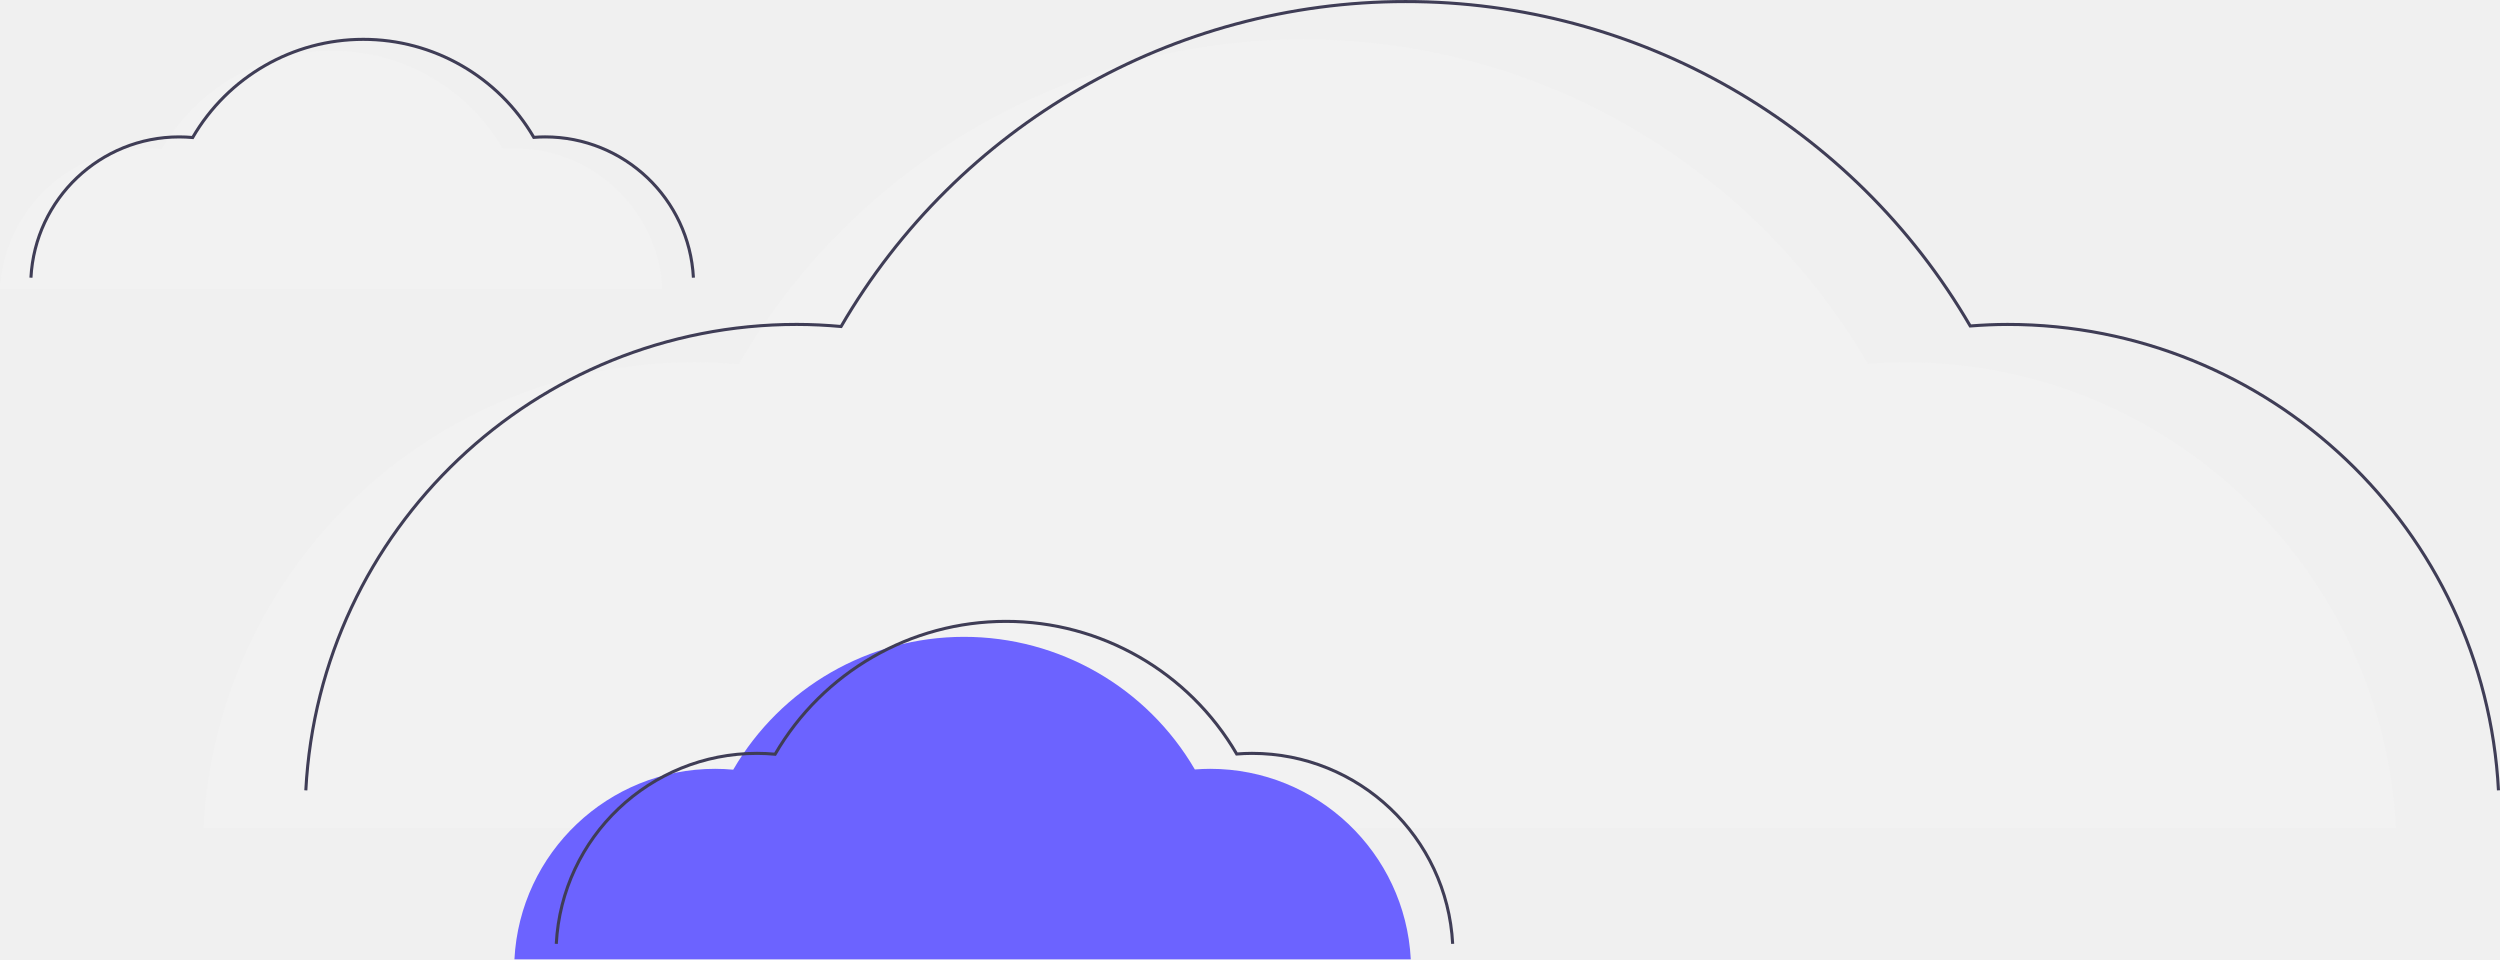
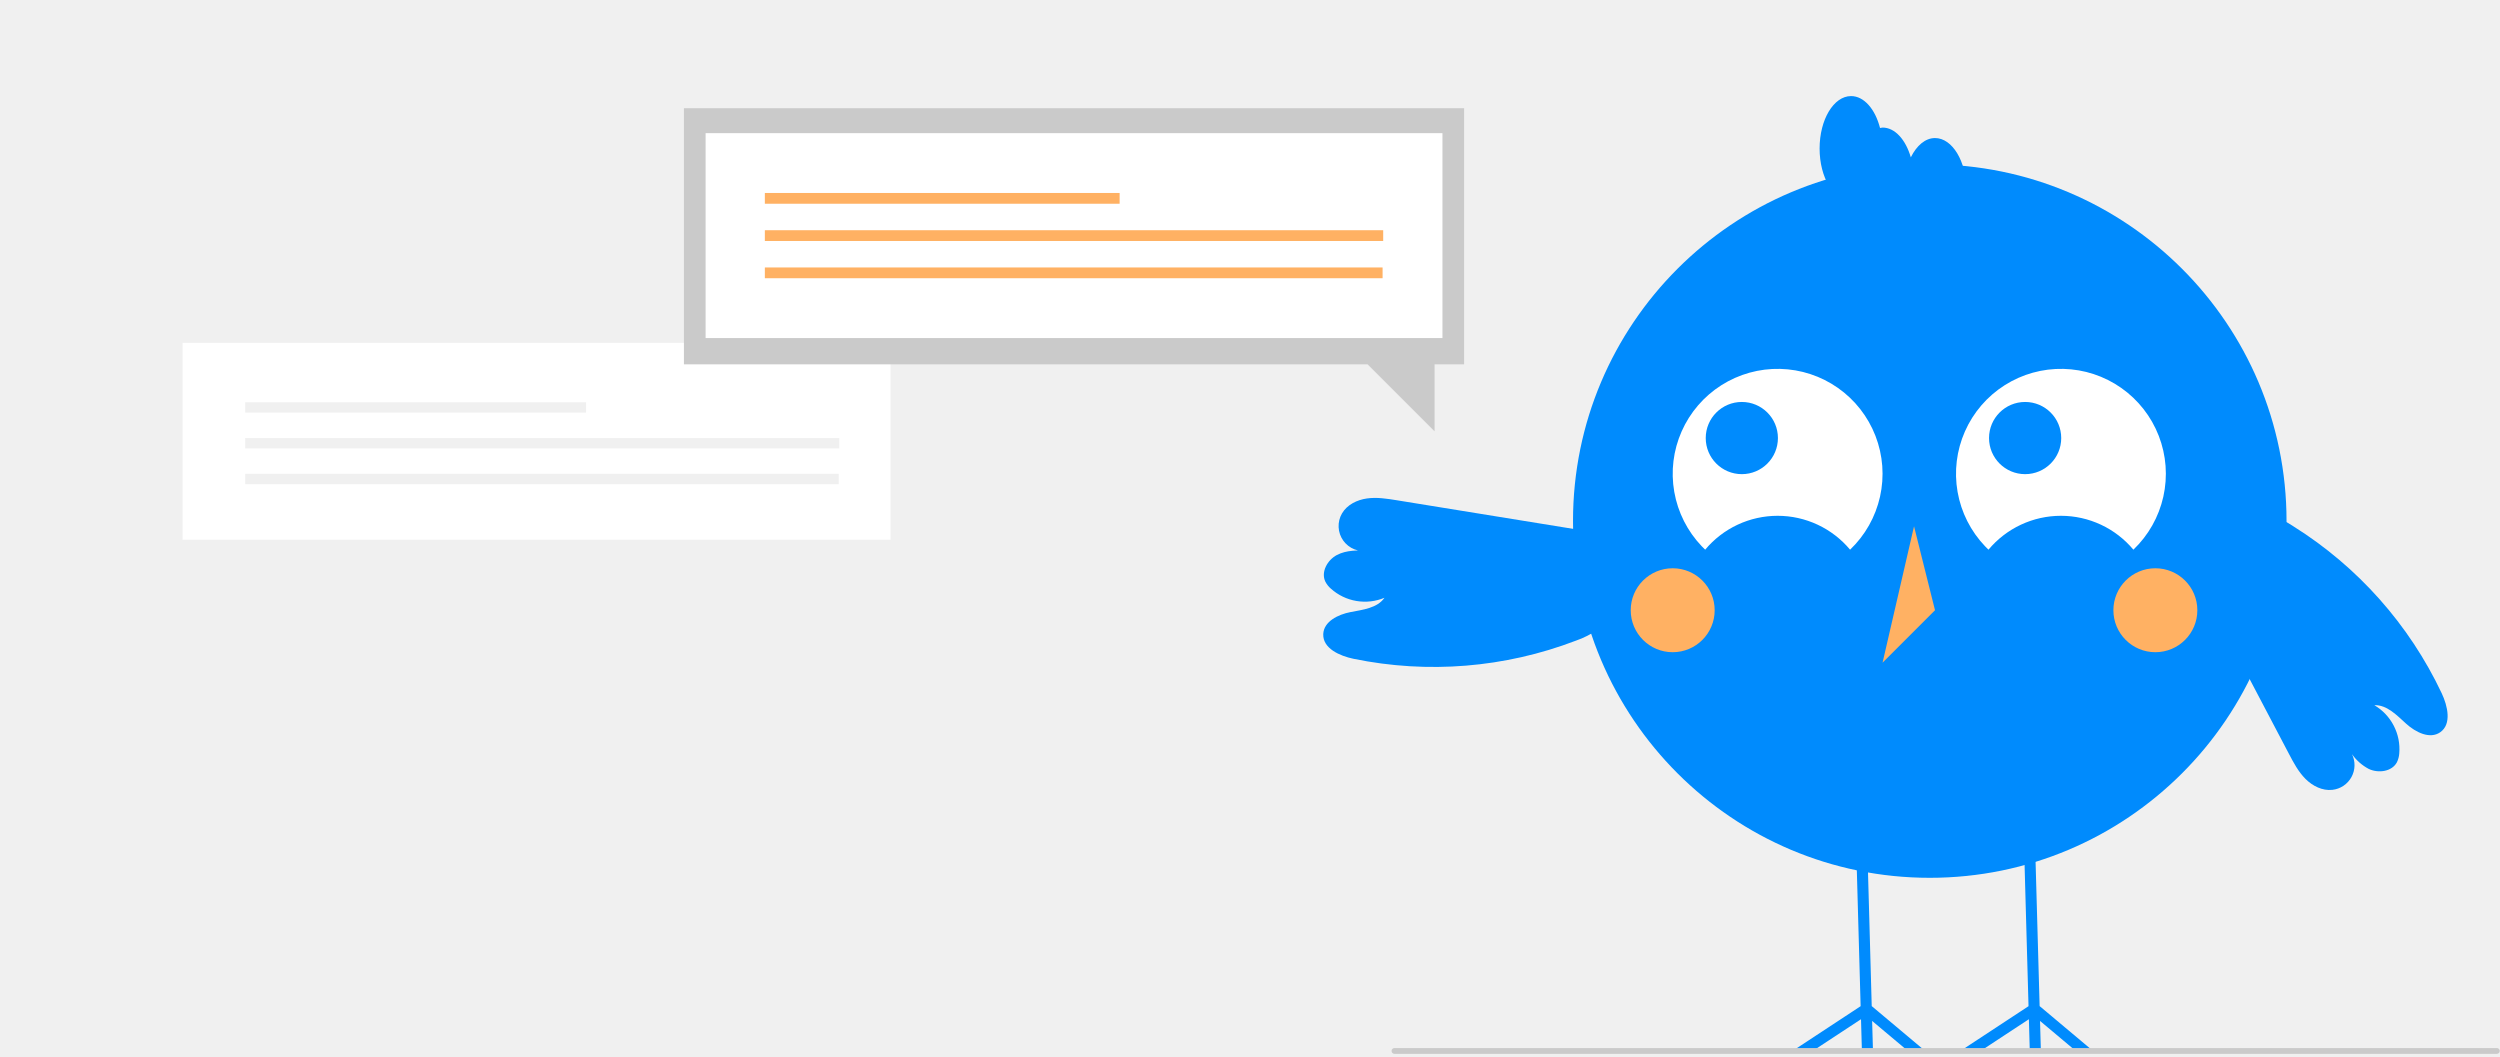
- <svg xmlns="http://www.w3.org/2000/svg" width="811.453" height="311.372" viewBox="0 0 811.453 311.372" role="img" artist="Katerina Limpitsouni" source="https://undraw.co/">
-   <g transform="translate(-411.975 -357.501)">
-     <path d="M831.938,243.782a48.214,48.214,0,0,1,48.147-45.694c1.465,0,2.912.076,4.344.2a64.058,64.058,0,0,1,110.733-.052c1.208-.091,2.424-.152,3.656-.152a48.214,48.214,0,0,1,48.147,45.693" transform="translate(-419.962 207.558)" fill="#f2f2f2" />
-     <path d="M844.569,239.117a48.214,48.214,0,0,1,48.147-45.694c1.465,0,2.912.076,4.344.2a64.058,64.058,0,0,1,110.733-.052c1.208-.091,2.424-.152,3.656-.152a48.214,48.214,0,0,1,48.147,45.693" transform="translate(-422.552 208.515)" fill="none" stroke="#3f3d56" stroke-miterlimit="10" stroke-width="1" />
-     <path d="M155.988,539.473A159.577,159.577,0,0,1,315.344,388.236c4.85,0,9.639.253,14.379.677a212.017,212.017,0,0,1,366.5-.173c4-.3,8.024-.5,12.1-.5A159.577,159.577,0,0,1,867.679,539.473" transform="translate(322.013 86.835)" fill="#f2f2f2" />
-     <path d="M197.794,524.033A159.577,159.577,0,0,1,357.15,372.8c4.85,0,9.639.253,14.379.677a212.017,212.017,0,0,1,366.5-.173c4-.3,8.024-.5,12.1-.5A159.577,159.577,0,0,1,909.485,524.033" transform="translate(313.444 90)" fill="none" stroke="#3f3d56" stroke-miterlimit="10" stroke-width="1" />
-     <path d="M84.962,212.741a65.236,65.236,0,0,1,65.146-61.827c1.983,0,3.94.1,5.878.277a86.674,86.674,0,0,1,149.827-.071c1.635-.123,3.28-.206,4.946-.206a65.236,65.236,0,0,1,65.146,61.825" transform="translate(493.985 456.133)" fill="#6c63ff" />
-     <path d="M102.053,206.428A65.236,65.236,0,0,1,167.2,144.6c1.983,0,3.94.1,5.878.277a86.674,86.674,0,0,1,149.828-.071c1.635-.123,3.28-.206,4.946-.206A65.236,65.236,0,0,1,393,206.427" transform="translate(490.482 457.427)" fill="none" stroke="#3f3d56" stroke-miterlimit="10" stroke-width="1" />
+ <svg xmlns="http://www.w3.org/2000/svg" width="864" height="365" viewBox="0 0 864 365" fill="none">
+   <g clip-path="url(#clip0_40_1022)">
+     <path d="M314.963 110.223H55.905V195.268H65.718V217.511L87.96 195.268H314.963V110.223Z" fill="#F0F0F0" />
+     <path d="M307.767 118.505H63.101V186.541H307.767V118.505Z" fill="white" />
+     <path d="M202.539 139.022H84.738V142.597H202.539V139.022Z" fill="#F0F0F0" />
+     <path d="M290.055 151.39H84.738V154.965H290.055V151.39Z" fill="#F0F0F0" />
+     <path d="M289.854 163.756H84.738V167.331H289.854V163.756Z" fill="#F0F0F0" />
+     <path d="M524.031 351.07C524.031 351.07 525.518 319.911 556.003 323.533Z" fill="#F0F0F0" />
+     <path d="M515.418 321.418C523.844 321.418 530.675 314.587 530.675 306.161C530.675 297.735 523.844 290.904 515.418 290.904C506.992 290.904 500.161 297.735 500.161 306.161C500.161 314.587 506.992 321.418 515.418 321.418Z" fill="#F0F0F0" />
+     <path d="M517.242 331.853H512.936V362H517.242V331.853Z" fill="#F0F0F0" />
+     <path d="M666.929 303.37C735.024 303.37 790.226 248.168 790.226 180.074C790.226 111.979 735.024 56.777 666.929 56.777C598.835 56.777 543.633 111.979 543.633 180.074C543.633 248.168 598.835 303.37 666.929 303.37Z" fill="#008BFD" />
+     <path d="M589.307 189.971C592.369 186.305 596.199 183.356 600.525 181.332C604.852 179.309 609.571 178.26 614.347 178.26C619.124 178.26 623.842 179.309 628.169 181.332C632.496 183.356 636.326 186.305 639.388 189.971C644.576 185.018 648.178 178.638 649.74 171.638C651.303 164.638 650.754 157.332 648.164 150.644C645.573 143.956 641.058 138.186 635.188 134.064C629.319 129.942 622.359 127.653 615.189 127.486C608.018 127.32 600.96 129.284 594.905 133.129C588.851 136.974 584.073 142.528 581.175 149.089C578.277 155.65 577.39 162.923 578.626 169.988C579.861 177.053 583.164 183.593 588.117 188.781C588.504 189.187 588.901 189.583 589.307 189.971Z" fill="white" />
+     <path d="M687.219 189.971C690.281 186.305 694.111 183.356 698.437 181.332C702.764 179.309 707.483 178.26 712.259 178.26C717.036 178.26 721.754 179.309 726.081 181.332C730.408 183.356 734.237 186.305 737.3 189.971C742.487 185.018 746.09 178.638 747.652 171.638C749.214 164.638 748.666 157.332 746.075 150.644C743.485 143.956 738.97 138.186 733.1 134.064C727.231 129.942 720.271 127.653 713.1 127.486C705.93 127.32 698.871 129.284 692.817 133.129C686.763 136.974 681.985 142.528 679.087 149.089C676.189 155.65 675.302 162.923 676.538 169.988C677.773 177.053 681.076 183.593 686.029 188.781C686.416 189.187 686.813 189.583 687.219 189.971Z" fill="white" />
+     <path d="M601.977 163.867C608.866 163.867 614.451 158.282 614.451 151.392C614.451 144.503 608.866 138.918 601.977 138.918C595.087 138.918 589.502 144.503 589.502 151.392C589.502 158.282 595.087 163.867 601.977 163.867Z" fill="#008BFD" />
+     <path d="M699.885 163.867C706.774 163.867 712.359 158.282 712.359 151.392C712.359 144.503 706.774 138.918 699.885 138.918C692.996 138.918 687.411 144.503 687.411 151.392C687.411 158.282 692.996 163.867 699.885 163.867Z" fill="#008BFD" />
+     <path d="M578.083 225.403C586.095 225.403 592.589 218.909 592.589 210.898C592.589 202.886 586.095 196.392 578.083 196.392C570.072 196.392 563.578 202.886 563.578 210.898C563.578 218.909 570.072 225.403 578.083 225.403Z" fill="#FFB163" />
+     <path d="M744.897 225.403C752.908 225.403 759.402 218.909 759.402 210.898C759.402 202.886 752.908 196.392 744.897 196.392C736.885 196.392 730.391 202.886 730.391 210.898C730.391 218.909 736.885 225.403 744.897 225.403Z" fill="#FFB163" />
+     <path d="M661.49 181.886L650.611 229.029L668.742 210.898L661.49 181.886Z" fill="#FFB163" />
+     <path d="M717.39 363.205L705.038 352.839L705.326 363.205H701.49L701.183 352.244L684.507 363.205H677.526L701.059 347.737L700.147 315.258L699.466 290.728L703.293 290.623L703.984 315.258L704.894 347.708L723.354 363.205H717.39Z" fill="#008BFD" />
+     <path d="M659.363 363.205L647.012 352.839L647.3 363.205H643.474L643.167 352.244L626.49 363.205H619.509L643.033 347.737L642.122 315.258L641.441 290.728L645.276 290.623L645.967 315.258L646.868 347.708L665.328 363.205H659.363Z" fill="#008BFD" />
+     <path d="M668.743 47.711C665.359 47.711 662.375 50.339 660.38 54.376C658.621 48.306 654.926 44.085 650.611 44.085C650.317 44.114 650.027 44.163 649.74 44.231C648.081 37.751 644.226 33.206 639.732 33.206C633.723 33.206 628.853 41.324 628.853 51.337C628.853 61.351 633.723 69.469 639.732 69.469C640.025 69.44 640.316 69.391 640.603 69.323C642.261 75.803 646.116 80.348 650.611 80.348C653.994 80.348 656.978 77.72 658.974 73.684C660.732 79.754 664.427 83.975 668.743 83.975C674.751 83.975 679.622 75.857 679.622 65.843C679.622 55.829 674.751 47.711 668.743 47.711Z" fill="#008BFD" />
+     <path d="M550.682 183.91L482.761 172.893C479.339 172.338 475.854 171.782 472.42 172.265C468.986 172.748 465.549 174.439 463.799 177.432C462.958 178.871 462.55 180.521 462.624 182.186C462.699 183.851 463.253 185.459 464.219 186.816C465.186 188.174 466.524 189.223 468.072 189.839C469.621 190.454 471.314 190.609 472.949 190.285C469.241 190.165 465.345 190.085 462.055 191.799C458.765 193.512 456.435 197.674 458.039 201.019C458.521 201.942 459.172 202.766 459.958 203.448C462.434 205.667 465.488 207.14 468.766 207.696C472.044 208.252 475.412 207.868 478.481 206.589C475.981 210.175 471.019 210.707 466.727 211.538C462.435 212.368 457.474 214.796 457.314 219.164C457.135 224.073 462.977 226.682 467.786 227.681C493.466 232.965 520.121 230.793 544.607 221.42C547.358 220.473 549.963 219.143 552.344 217.469C555.012 215.443 557.04 212.691 558.185 209.542C559.329 206.393 559.542 202.981 558.798 199.714C558.054 196.447 556.384 193.464 553.988 191.121C551.593 188.779 548.573 187.177 545.29 186.506" fill="#008BFD" />
+     <path d="M843.849 239.582C832.639 215.881 814.883 195.882 792.676 181.945C790.266 180.315 787.637 179.032 784.869 178.135C781.646 177.22 778.227 177.254 775.022 178.231C771.817 179.209 768.962 181.089 766.798 183.647C764.635 186.205 763.254 189.333 762.821 192.655C762.389 195.978 762.923 199.355 764.36 202.381L759.045 199.632C769.716 219.934 780.387 240.237 791.059 260.539C792.672 263.608 794.322 266.728 796.772 269.182C799.221 271.636 802.638 273.367 806.082 272.967C807.45 272.814 808.76 272.335 809.904 271.57C811.048 270.805 811.991 269.777 812.655 268.572C813.319 267.367 813.685 266.02 813.721 264.645C813.756 263.269 813.462 261.905 812.861 260.667C814.359 262.778 816.329 264.511 818.613 265.727C821.96 267.327 826.687 266.688 828.396 263.396C828.844 262.456 829.112 261.44 829.184 260.402C829.47 257.089 828.812 253.764 827.286 250.81C825.76 247.855 823.429 245.394 820.563 243.709C824.931 243.553 828.339 247.198 831.582 250.13C834.825 253.061 839.747 255.568 843.335 253.07C847.366 250.263 845.94 244.026 843.849 239.582Z" fill="#008BFD" />
+     <path d="M236.364 37.398H506V125.915H495.786V149.065L472.637 125.915H236.364V37.398Z" fill="#CACACA" />
+     <path d="M498.51 46.018H243.854V116.832H498.51V46.018Z" fill="white" />
+     <path d="M386.943 66.692H264.332V70.413H386.943V66.692Z" fill="#FFB163" />
+     <path d="M478.032 79.564H264.332V83.285H478.032V79.564Z" fill="#FFB163" />
+     <path d="M477.823 92.436H264.332V96.157H477.823V92.436Z" fill="#FFB163" />
+     <path d="M862.917 364.206H481.917C481.652 364.206 481.398 364.1 481.21 363.913C481.023 363.725 480.917 363.471 480.917 363.206C480.917 362.94 481.023 362.686 481.21 362.498C481.398 362.311 481.652 362.206 481.917 362.206H862.917C863.182 362.206 863.437 362.311 863.624 362.498C863.812 362.686 863.917 362.94 863.917 363.206C863.917 363.471 863.812 363.725 863.624 363.913C863.437 364.1 863.182 364.206 862.917 364.206Z" fill="#CACACA" />
  </g>
+   <defs>
+     <clipPath id="clip0_40_1022">
+       <rect width="863.917" height="364.205" fill="white" />
+     </clipPath>
+   </defs>
</svg>
